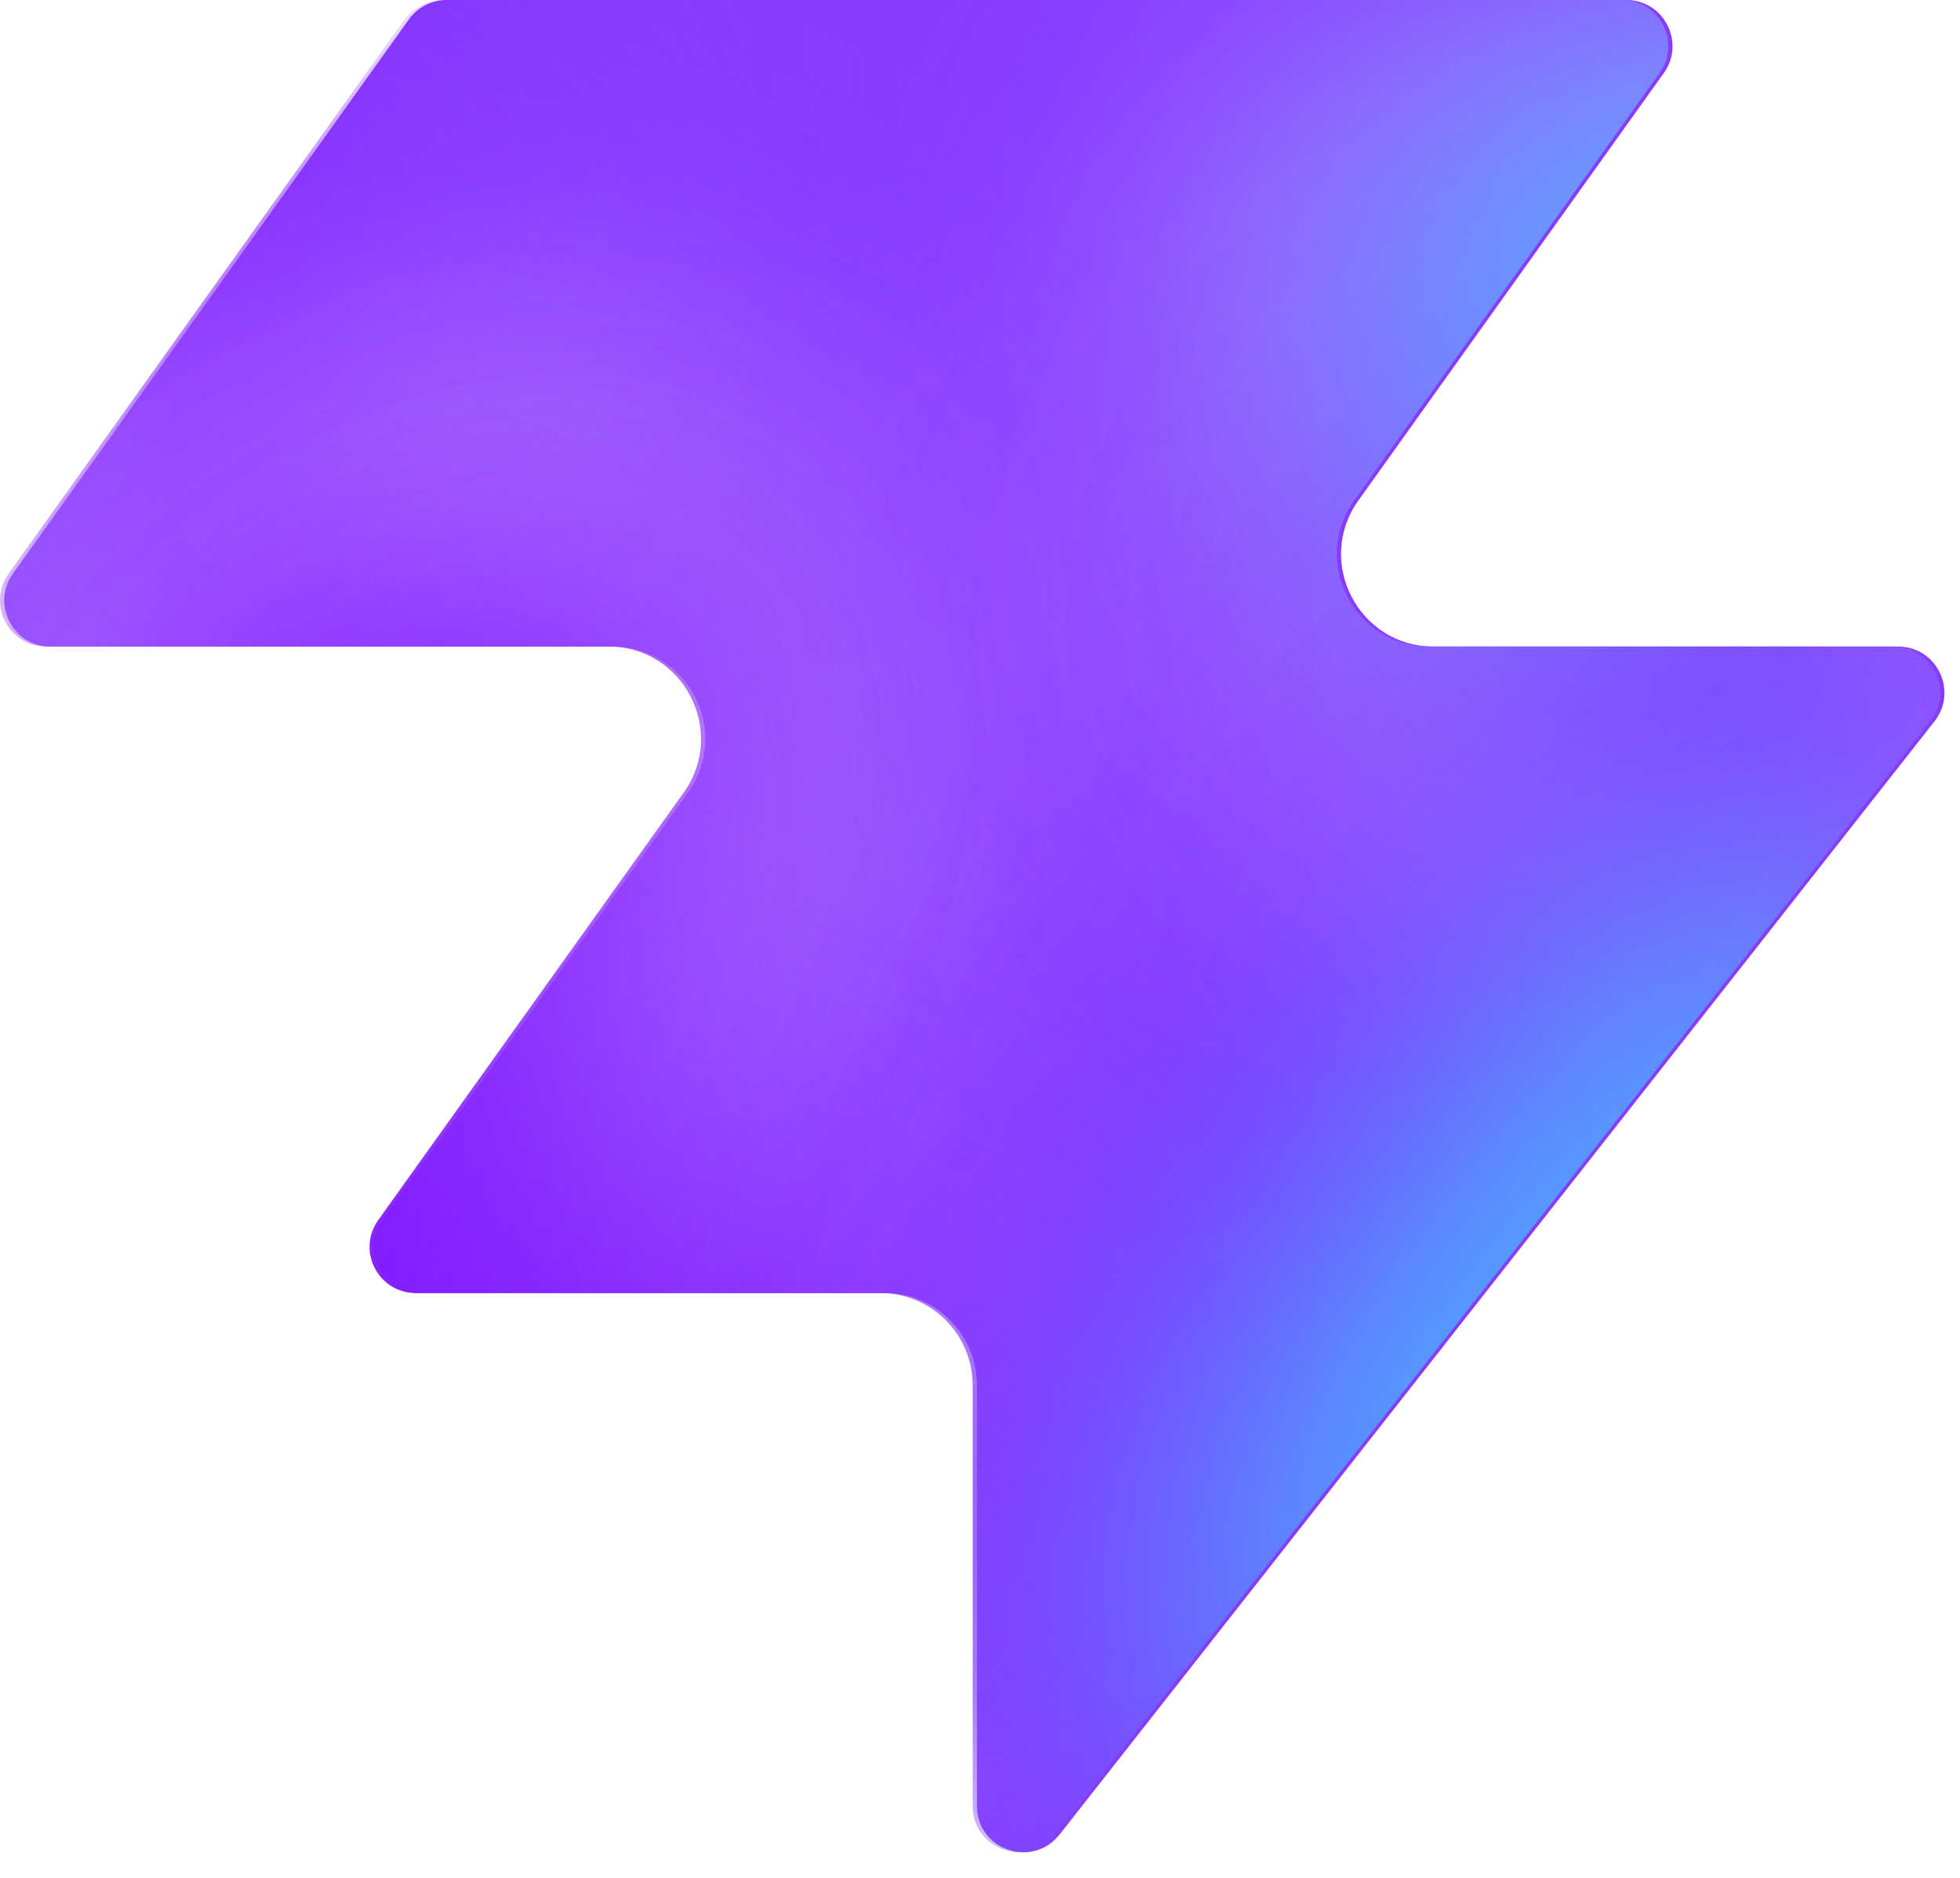
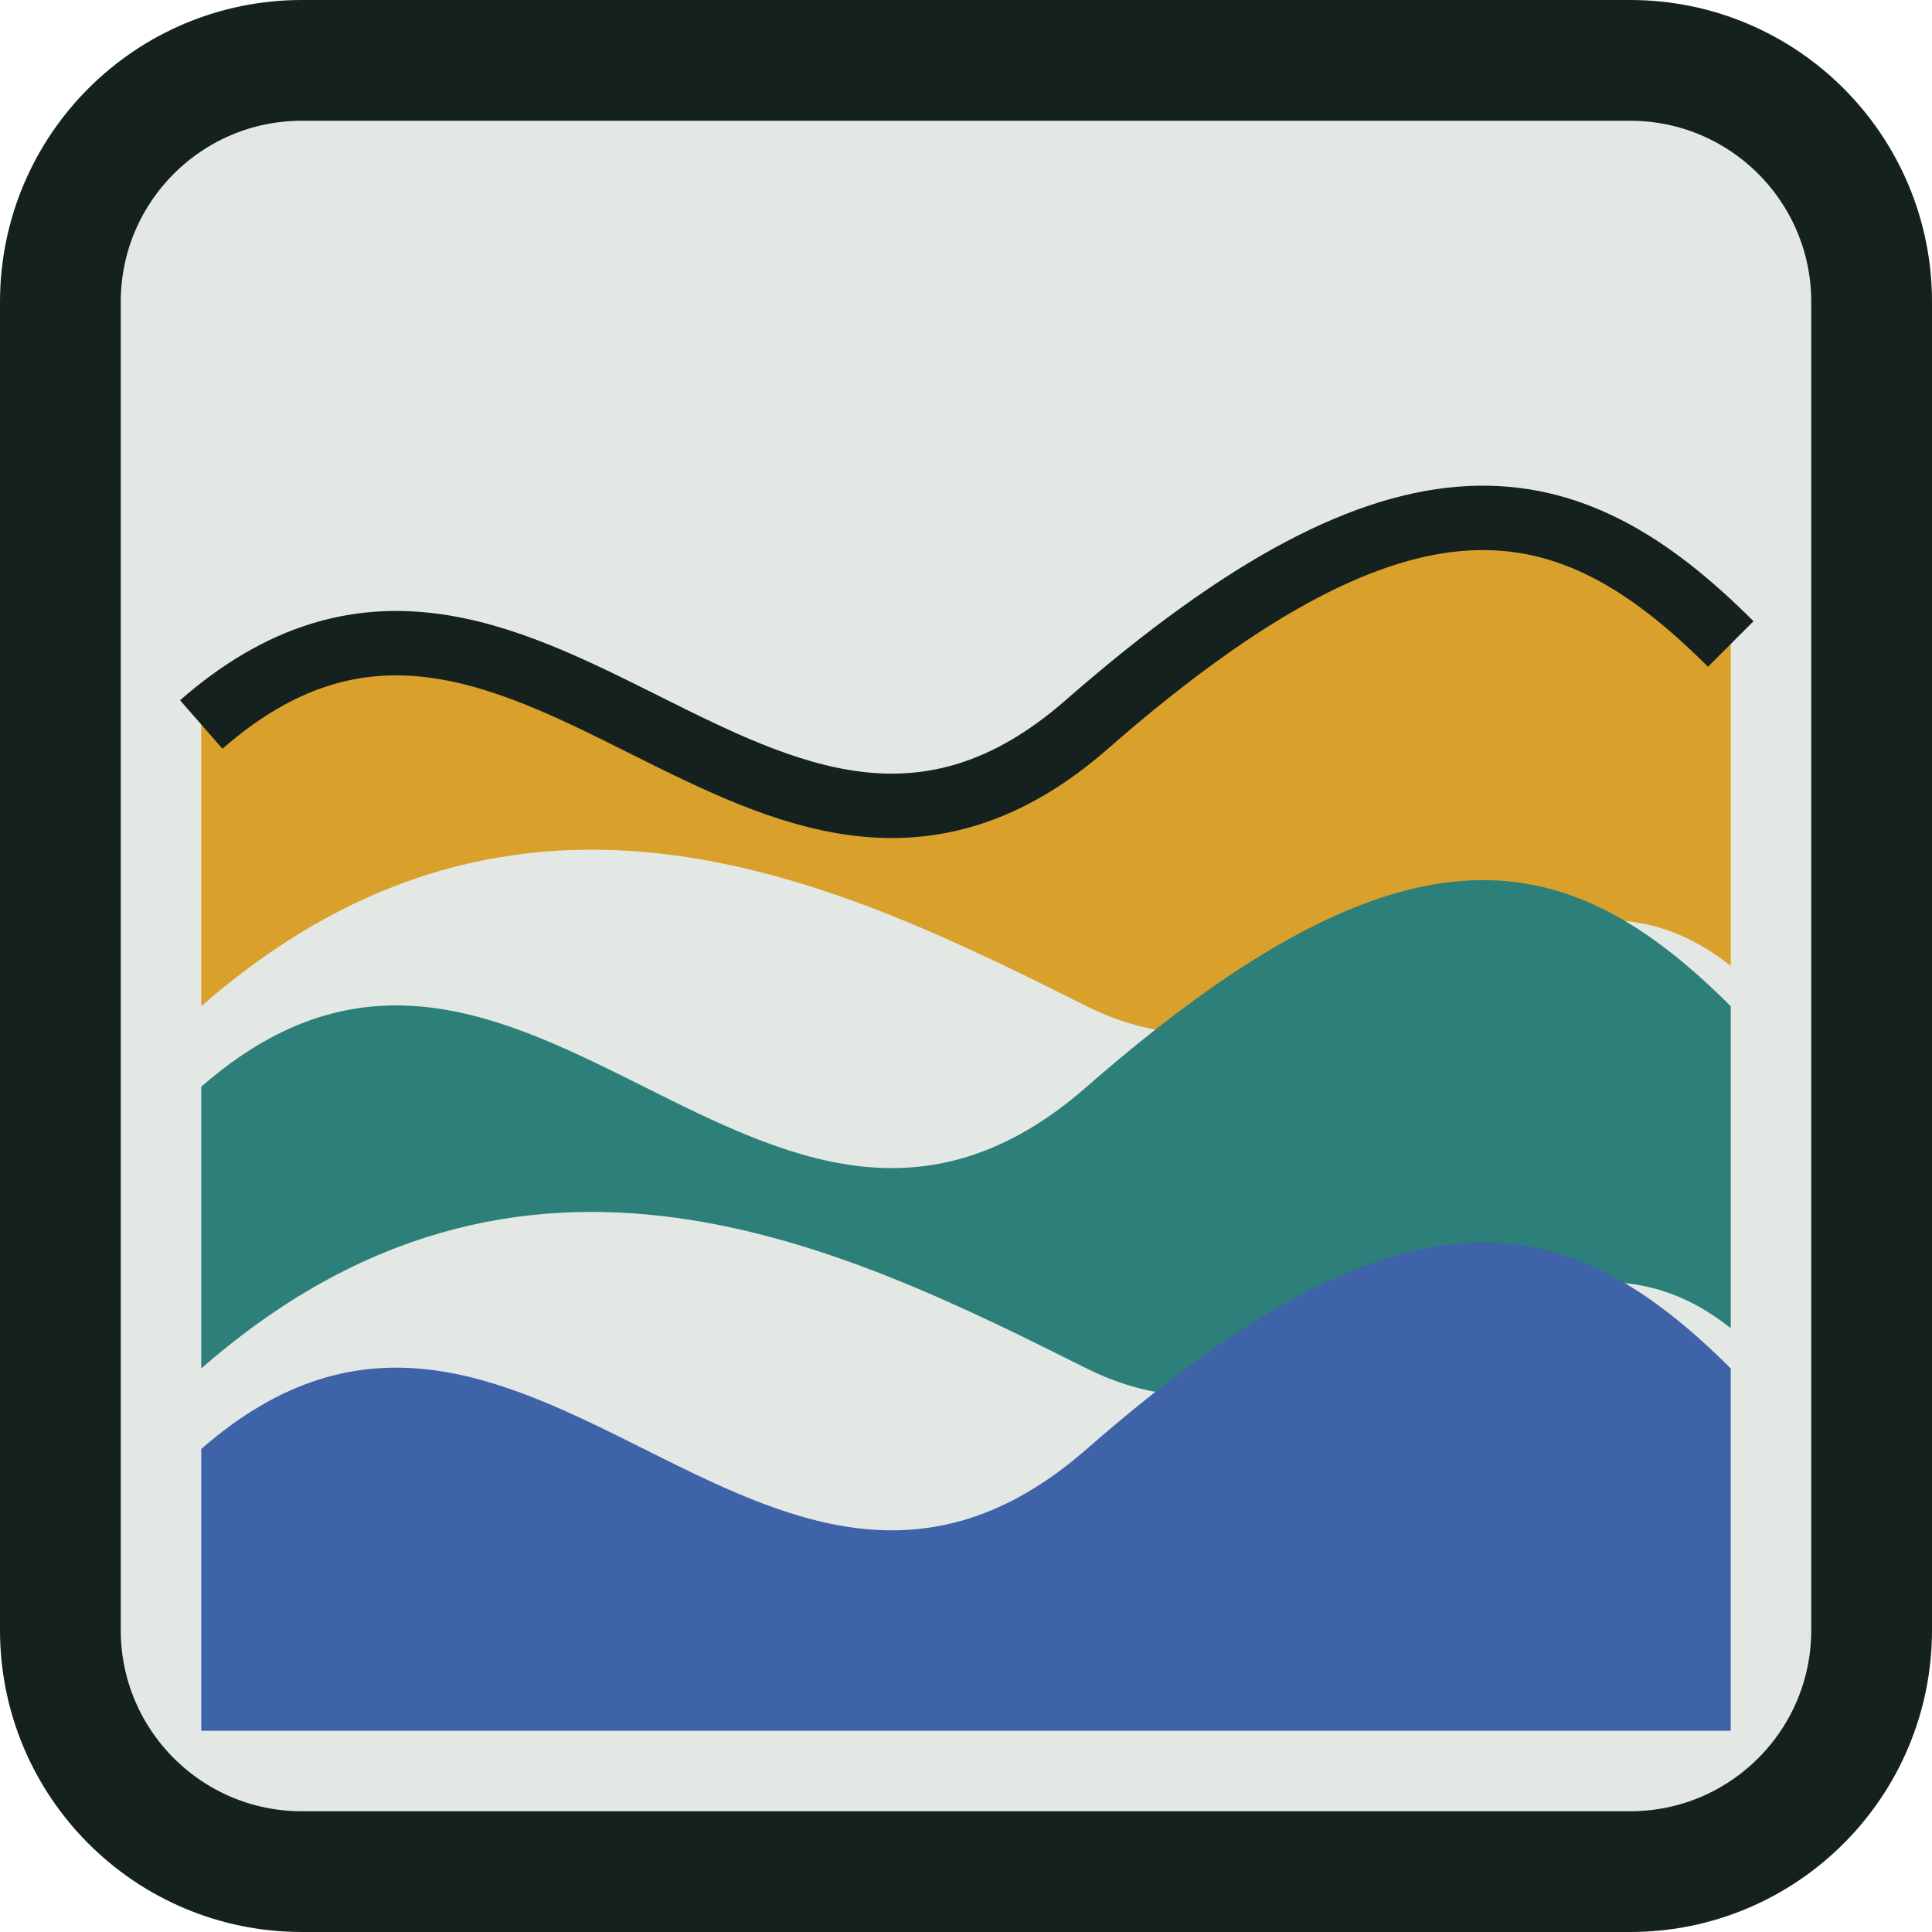
- <svg xmlns="http://www.w3.org/2000/svg" width="48" height="46" fill="none" viewBox="0 0 48 46">
-   <path fill="#863bff" d="M25.946 44.938c-.664.845-2.021.375-2.021-.698V33.937a2.26 2.26 0 0 0-2.262-2.262H10.287c-.92 0-1.456-1.04-.92-1.788l7.48-10.471c1.07-1.497 0-3.578-1.842-3.578H1.237c-.92 0-1.456-1.04-.92-1.788L10.013.474c.214-.297.556-.474.92-.474h28.894c.92 0 1.456 1.04.92 1.788l-7.48 10.471c-1.07 1.498 0 3.579 1.842 3.579h11.377c.943 0 1.473 1.088.89 1.83L25.947 44.94z" style="fill:#863bff;fill:color(display-p3 .525 .23 1);fill-opacity:1" />
-   <mask id="a" width="48" height="46" x="0" y="0" maskUnits="userSpaceOnUse" style="mask-type:alpha">
-     <path fill="#000" d="M25.842 44.938c-.664.844-2.021.375-2.021-.698V33.937a2.26 2.26 0 0 0-2.262-2.262H10.183c-.92 0-1.456-1.04-.92-1.788l7.48-10.471c1.07-1.498 0-3.579-1.842-3.579H1.133c-.92 0-1.456-1.04-.92-1.787L9.91.473c.214-.297.556-.474.92-.474h28.894c.92 0 1.456 1.04.92 1.788l-7.48 10.471c-1.07 1.498 0 3.578 1.842 3.578h11.377c.943 0 1.473 1.088.89 1.832L25.843 44.94z" style="fill:#000;fill-opacity:1" />
-   </mask>
-   <g mask="url(#a)">
-     <g filter="url(#b)">
-       <ellipse cx="5.508" cy="14.704" fill="#ede6ff" rx="5.508" ry="14.704" style="fill:#ede6ff;fill:color(display-p3 .927 .903 1);fill-opacity:1" transform="matrix(.00324 1 1 -.00324 -4.47 31.516)" />
-     </g>
-     <g filter="url(#c)">
-       <ellipse cx="10.399" cy="29.851" fill="#ede6ff" rx="10.399" ry="29.851" style="fill:#ede6ff;fill:color(display-p3 .927 .903 1);fill-opacity:1" transform="matrix(.00324 1 1 -.00324 -39.328 7.883)" />
-     </g>
-     <g filter="url(#d)">
-       <ellipse cx="5.508" cy="30.487" fill="#7e14ff" rx="5.508" ry="30.487" style="fill:#7e14ff;fill:color(display-p3 .492 .077 1);fill-opacity:1" transform="rotate(89.814 -25.913 -14.639)scale(1 -1)" />
-     </g>
-     <g filter="url(#e)">
-       <ellipse cx="5.508" cy="30.599" fill="#7e14ff" rx="5.508" ry="30.599" style="fill:#7e14ff;fill:color(display-p3 .492 .077 1);fill-opacity:1" transform="rotate(89.814 -32.644 -3.334)scale(1 -1)" />
-     </g>
-     <g filter="url(#f)">
-       <ellipse cx="5.508" cy="30.599" fill="#7e14ff" rx="5.508" ry="30.599" style="fill:#7e14ff;fill:color(display-p3 .492 .077 1);fill-opacity:1" transform="matrix(.00324 1 1 -.00324 -34.34 30.47)" />
-     </g>
-     <g filter="url(#g)">
-       <ellipse cx="14.072" cy="22.078" fill="#ede6ff" rx="14.072" ry="22.078" style="fill:#ede6ff;fill:color(display-p3 .927 .903 1);fill-opacity:1" transform="rotate(93.35 24.506 48.493)scale(-1 1)" />
-     </g>
-     <g filter="url(#h)">
-       <ellipse cx="3.47" cy="21.501" fill="#7e14ff" rx="3.47" ry="21.501" style="fill:#7e14ff;fill:color(display-p3 .492 .077 1);fill-opacity:1" transform="rotate(89.009 28.708 47.59)scale(-1 1)" />
-     </g>
-     <g filter="url(#i)">
-       <ellipse cx="3.47" cy="21.501" fill="#7e14ff" rx="3.47" ry="21.501" style="fill:#7e14ff;fill:color(display-p3 .492 .077 1);fill-opacity:1" transform="rotate(89.009 28.708 47.59)scale(-1 1)" />
-     </g>
-     <g filter="url(#j)">
-       <ellipse cx=".387" cy="8.972" fill="#7e14ff" rx="4.407" ry="29.108" style="fill:#7e14ff;fill:color(display-p3 .492 .077 1);fill-opacity:1" transform="rotate(39.51 .387 8.972)" />
-     </g>
-     <g filter="url(#k)">
-       <ellipse cx="47.523" cy="-6.092" fill="#7e14ff" rx="4.407" ry="29.108" style="fill:#7e14ff;fill:color(display-p3 .492 .077 1);fill-opacity:1" transform="rotate(37.892 47.523 -6.092)" />
-     </g>
-     <g filter="url(#l)">
-       <ellipse cx="41.412" cy="6.333" fill="#47bfff" rx="5.971" ry="9.665" style="fill:#47bfff;fill:color(display-p3 .28 .748 1);fill-opacity:1" transform="rotate(37.892 41.412 6.333)" />
-     </g>
-     <g filter="url(#m)">
-       <ellipse cx="-1.879" cy="38.332" fill="#7e14ff" rx="4.407" ry="29.108" style="fill:#7e14ff;fill:color(display-p3 .492 .077 1);fill-opacity:1" transform="rotate(37.892 -1.88 38.332)" />
-     </g>
-     <g filter="url(#n)">
-       <ellipse cx="-1.879" cy="38.332" fill="#7e14ff" rx="4.407" ry="29.108" style="fill:#7e14ff;fill:color(display-p3 .492 .077 1);fill-opacity:1" transform="rotate(37.892 -1.88 38.332)" />
-     </g>
-     <g filter="url(#o)">
-       <ellipse cx="35.651" cy="29.907" fill="#7e14ff" rx="4.407" ry="29.108" style="fill:#7e14ff;fill:color(display-p3 .492 .077 1);fill-opacity:1" transform="rotate(37.892 35.651 29.907)" />
-     </g>
-     <g filter="url(#p)">
-       <ellipse cx="38.418" cy="32.4" fill="#47bfff" rx="5.971" ry="15.297" style="fill:#47bfff;fill:color(display-p3 .28 .748 1);fill-opacity:1" transform="rotate(37.892 38.418 32.4)" />
-     </g>
-   </g>
-   <defs>
-     <filter id="b" width="60.045" height="41.654" x="-19.77" y="16.149" color-interpolation-filters="sRGB" filterUnits="userSpaceOnUse">
-       <feFlood flood-opacity="0" result="BackgroundImageFix" />
-       <feBlend in="SourceGraphic" in2="BackgroundImageFix" result="shape" />
-       <feGaussianBlur result="effect1_foregroundBlur_2002_17158" stdDeviation="7.659" />
-     </filter>
-     <filter id="c" width="90.34" height="51.437" x="-54.613" y="-7.533" color-interpolation-filters="sRGB" filterUnits="userSpaceOnUse">
-       <feFlood flood-opacity="0" result="BackgroundImageFix" />
-       <feBlend in="SourceGraphic" in2="BackgroundImageFix" result="shape" />
-       <feGaussianBlur result="effect1_foregroundBlur_2002_17158" stdDeviation="7.659" />
-     </filter>
-     <filter id="d" width="79.355" height="29.4" x="-49.64" y="2.03" color-interpolation-filters="sRGB" filterUnits="userSpaceOnUse">
-       <feFlood flood-opacity="0" result="BackgroundImageFix" />
-       <feBlend in="SourceGraphic" in2="BackgroundImageFix" result="shape" />
-       <feGaussianBlur result="effect1_foregroundBlur_2002_17158" stdDeviation="4.596" />
-     </filter>
-     <filter id="e" width="79.579" height="29.4" x="-45.045" y="20.029" color-interpolation-filters="sRGB" filterUnits="userSpaceOnUse">
-       <feFlood flood-opacity="0" result="BackgroundImageFix" />
-       <feBlend in="SourceGraphic" in2="BackgroundImageFix" result="shape" />
-       <feGaussianBlur result="effect1_foregroundBlur_2002_17158" stdDeviation="4.596" />
-     </filter>
-     <filter id="f" width="79.579" height="29.4" x="-43.513" y="21.178" color-interpolation-filters="sRGB" filterUnits="userSpaceOnUse">
-       <feFlood flood-opacity="0" result="BackgroundImageFix" />
-       <feBlend in="SourceGraphic" in2="BackgroundImageFix" result="shape" />
-       <feGaussianBlur result="effect1_foregroundBlur_2002_17158" stdDeviation="4.596" />
-     </filter>
-     <filter id="g" width="74.749" height="58.852" x="15.756" y="-17.901" color-interpolation-filters="sRGB" filterUnits="userSpaceOnUse">
-       <feFlood flood-opacity="0" result="BackgroundImageFix" />
-       <feBlend in="SourceGraphic" in2="BackgroundImageFix" result="shape" />
-       <feGaussianBlur result="effect1_foregroundBlur_2002_17158" stdDeviation="7.659" />
-     </filter>
-     <filter id="h" width="61.377" height="25.362" x="23.548" y="2.284" color-interpolation-filters="sRGB" filterUnits="userSpaceOnUse">
-       <feFlood flood-opacity="0" result="BackgroundImageFix" />
-       <feBlend in="SourceGraphic" in2="BackgroundImageFix" result="shape" />
-       <feGaussianBlur result="effect1_foregroundBlur_2002_17158" stdDeviation="4.596" />
-     </filter>
-     <filter id="i" width="61.377" height="25.362" x="23.548" y="2.284" color-interpolation-filters="sRGB" filterUnits="userSpaceOnUse">
-       <feFlood flood-opacity="0" result="BackgroundImageFix" />
-       <feBlend in="SourceGraphic" in2="BackgroundImageFix" result="shape" />
-       <feGaussianBlur result="effect1_foregroundBlur_2002_17158" stdDeviation="4.596" />
-     </filter>
-     <filter id="j" width="56.045" height="63.649" x="-27.636" y="-22.853" color-interpolation-filters="sRGB" filterUnits="userSpaceOnUse">
-       <feFlood flood-opacity="0" result="BackgroundImageFix" />
-       <feBlend in="SourceGraphic" in2="BackgroundImageFix" result="shape" />
-       <feGaussianBlur result="effect1_foregroundBlur_2002_17158" stdDeviation="4.596" />
-     </filter>
-     <filter id="k" width="54.814" height="64.646" x="20.116" y="-38.415" color-interpolation-filters="sRGB" filterUnits="userSpaceOnUse">
-       <feFlood flood-opacity="0" result="BackgroundImageFix" />
-       <feBlend in="SourceGraphic" in2="BackgroundImageFix" result="shape" />
-       <feGaussianBlur result="effect1_foregroundBlur_2002_17158" stdDeviation="4.596" />
-     </filter>
-     <filter id="l" width="33.541" height="35.313" x="24.641" y="-11.323" color-interpolation-filters="sRGB" filterUnits="userSpaceOnUse">
-       <feFlood flood-opacity="0" result="BackgroundImageFix" />
-       <feBlend in="SourceGraphic" in2="BackgroundImageFix" result="shape" />
-       <feGaussianBlur result="effect1_foregroundBlur_2002_17158" stdDeviation="4.596" />
-     </filter>
-     <filter id="m" width="54.814" height="64.646" x="-29.286" y="6.009" color-interpolation-filters="sRGB" filterUnits="userSpaceOnUse">
-       <feFlood flood-opacity="0" result="BackgroundImageFix" />
-       <feBlend in="SourceGraphic" in2="BackgroundImageFix" result="shape" />
-       <feGaussianBlur result="effect1_foregroundBlur_2002_17158" stdDeviation="4.596" />
-     </filter>
-     <filter id="n" width="54.814" height="64.646" x="-29.286" y="6.009" color-interpolation-filters="sRGB" filterUnits="userSpaceOnUse">
-       <feFlood flood-opacity="0" result="BackgroundImageFix" />
-       <feBlend in="SourceGraphic" in2="BackgroundImageFix" result="shape" />
-       <feGaussianBlur result="effect1_foregroundBlur_2002_17158" stdDeviation="4.596" />
-     </filter>
-     <filter id="o" width="54.814" height="64.646" x="8.244" y="-2.416" color-interpolation-filters="sRGB" filterUnits="userSpaceOnUse">
-       <feFlood flood-opacity="0" result="BackgroundImageFix" />
-       <feBlend in="SourceGraphic" in2="BackgroundImageFix" result="shape" />
-       <feGaussianBlur result="effect1_foregroundBlur_2002_17158" stdDeviation="4.596" />
-     </filter>
-     <filter id="p" width="39.409" height="43.623" x="18.713" y="10.588" color-interpolation-filters="sRGB" filterUnits="userSpaceOnUse">
-       <feFlood flood-opacity="0" result="BackgroundImageFix" />
-       <feBlend in="SourceGraphic" in2="BackgroundImageFix" result="shape" />
-       <feGaussianBlur result="effect1_foregroundBlur_2002_17158" stdDeviation="4.596" />
-     </filter>
-   </defs>
+ <svg xmlns="http://www.w3.org/2000/svg" viewBox="0 0 48 48">
+   <rect x="1.5" y="1.5" width="45" height="45" rx="6" fill="#E3E8E4" stroke="#14211E" stroke-width="3" />
+   <path d="M5 18 C 13 11, 19 25, 27 18 S 39 12, 43 16 V 24 C 38 20, 33 28, 27 25 S 13 18, 5 25 Z" fill="#D9A02B" />
+   <path d="M5 27 C 13 20, 19 34, 27 27 S 39 21, 43 25 V 33 C 38 29, 33 37, 27 34 S 13 27, 5 34 Z" fill="#2D8079" />
+   <path d="M5 36 C 13 29, 19 43, 27 36 S 39 30, 43 34 V 43 H 5 Z" fill="#3F63A8" />
+   <path d="M5 18 C 13 11, 19 25, 27 18 S 39 12, 43 16" fill="none" stroke="#14211E" stroke-width="1.6" />
</svg>
